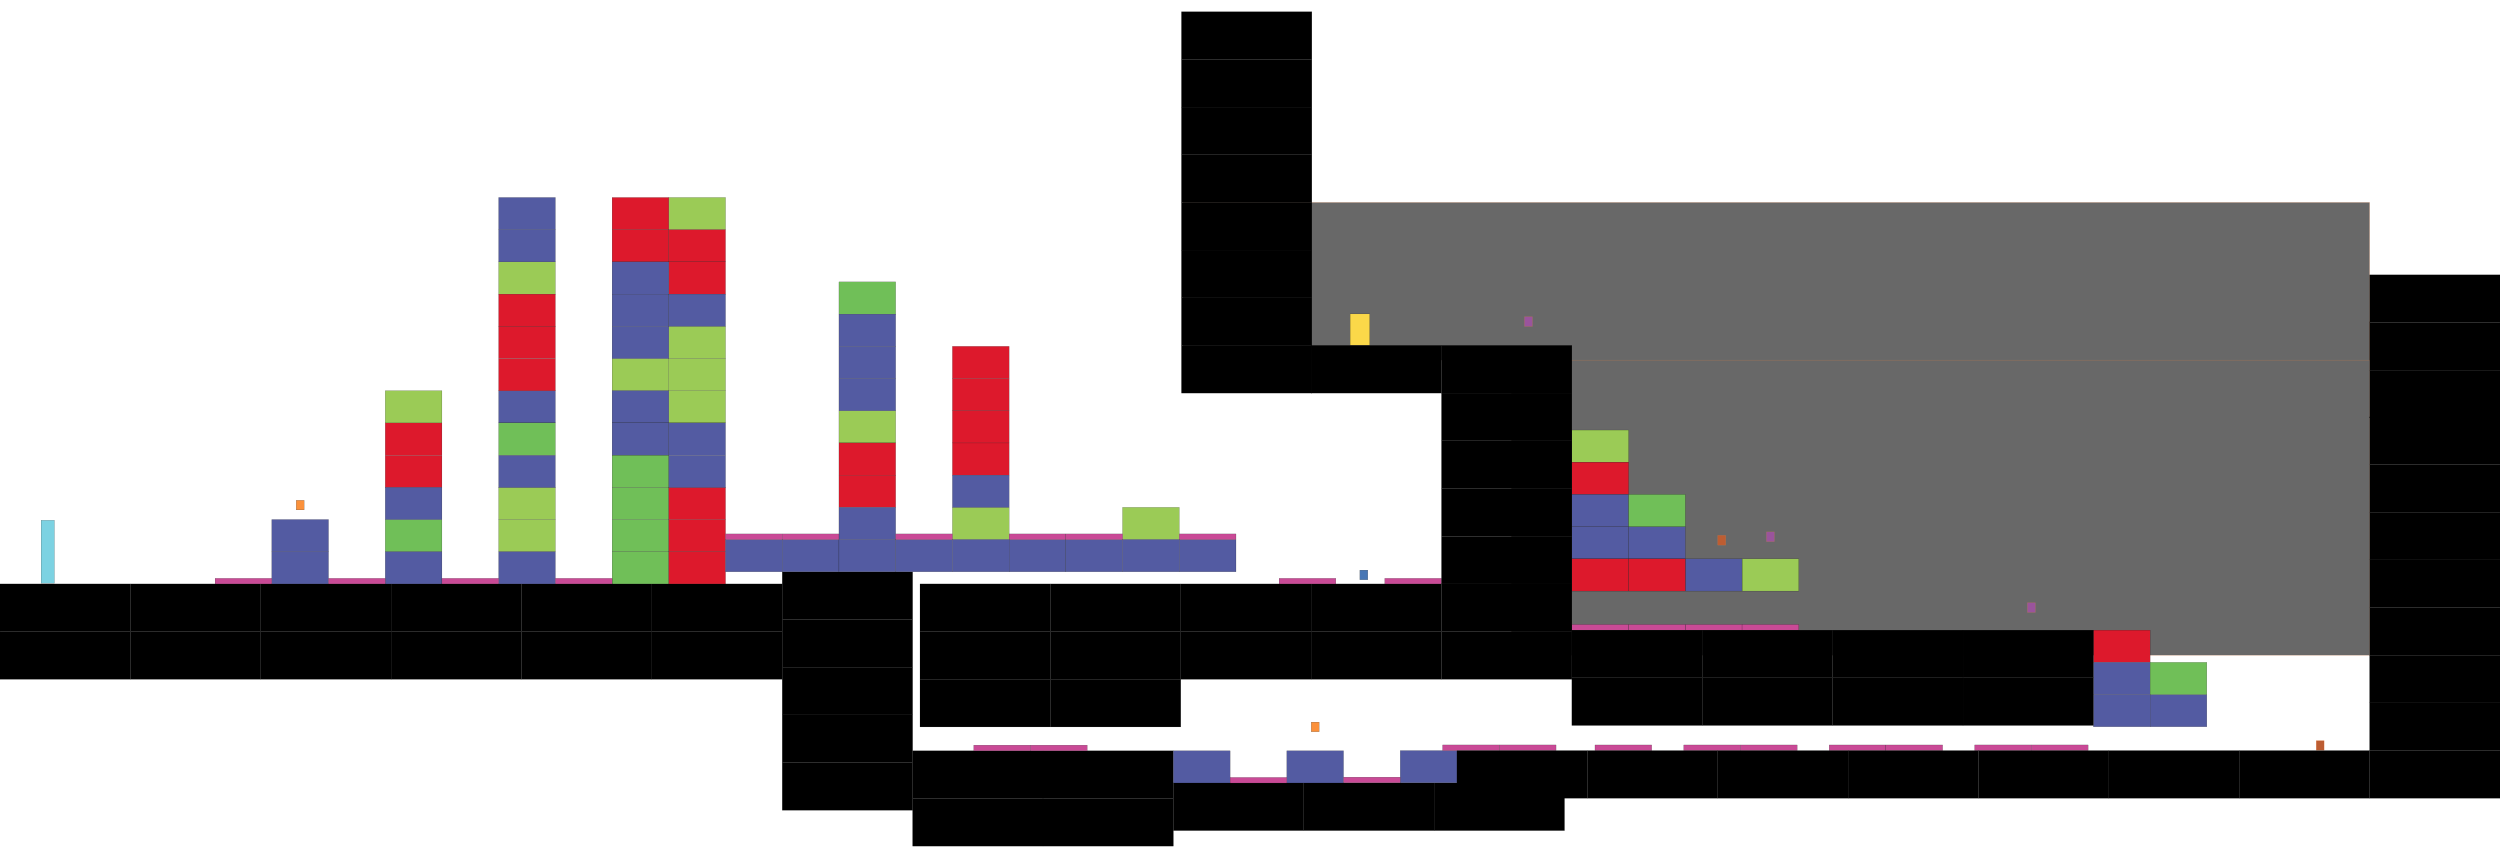
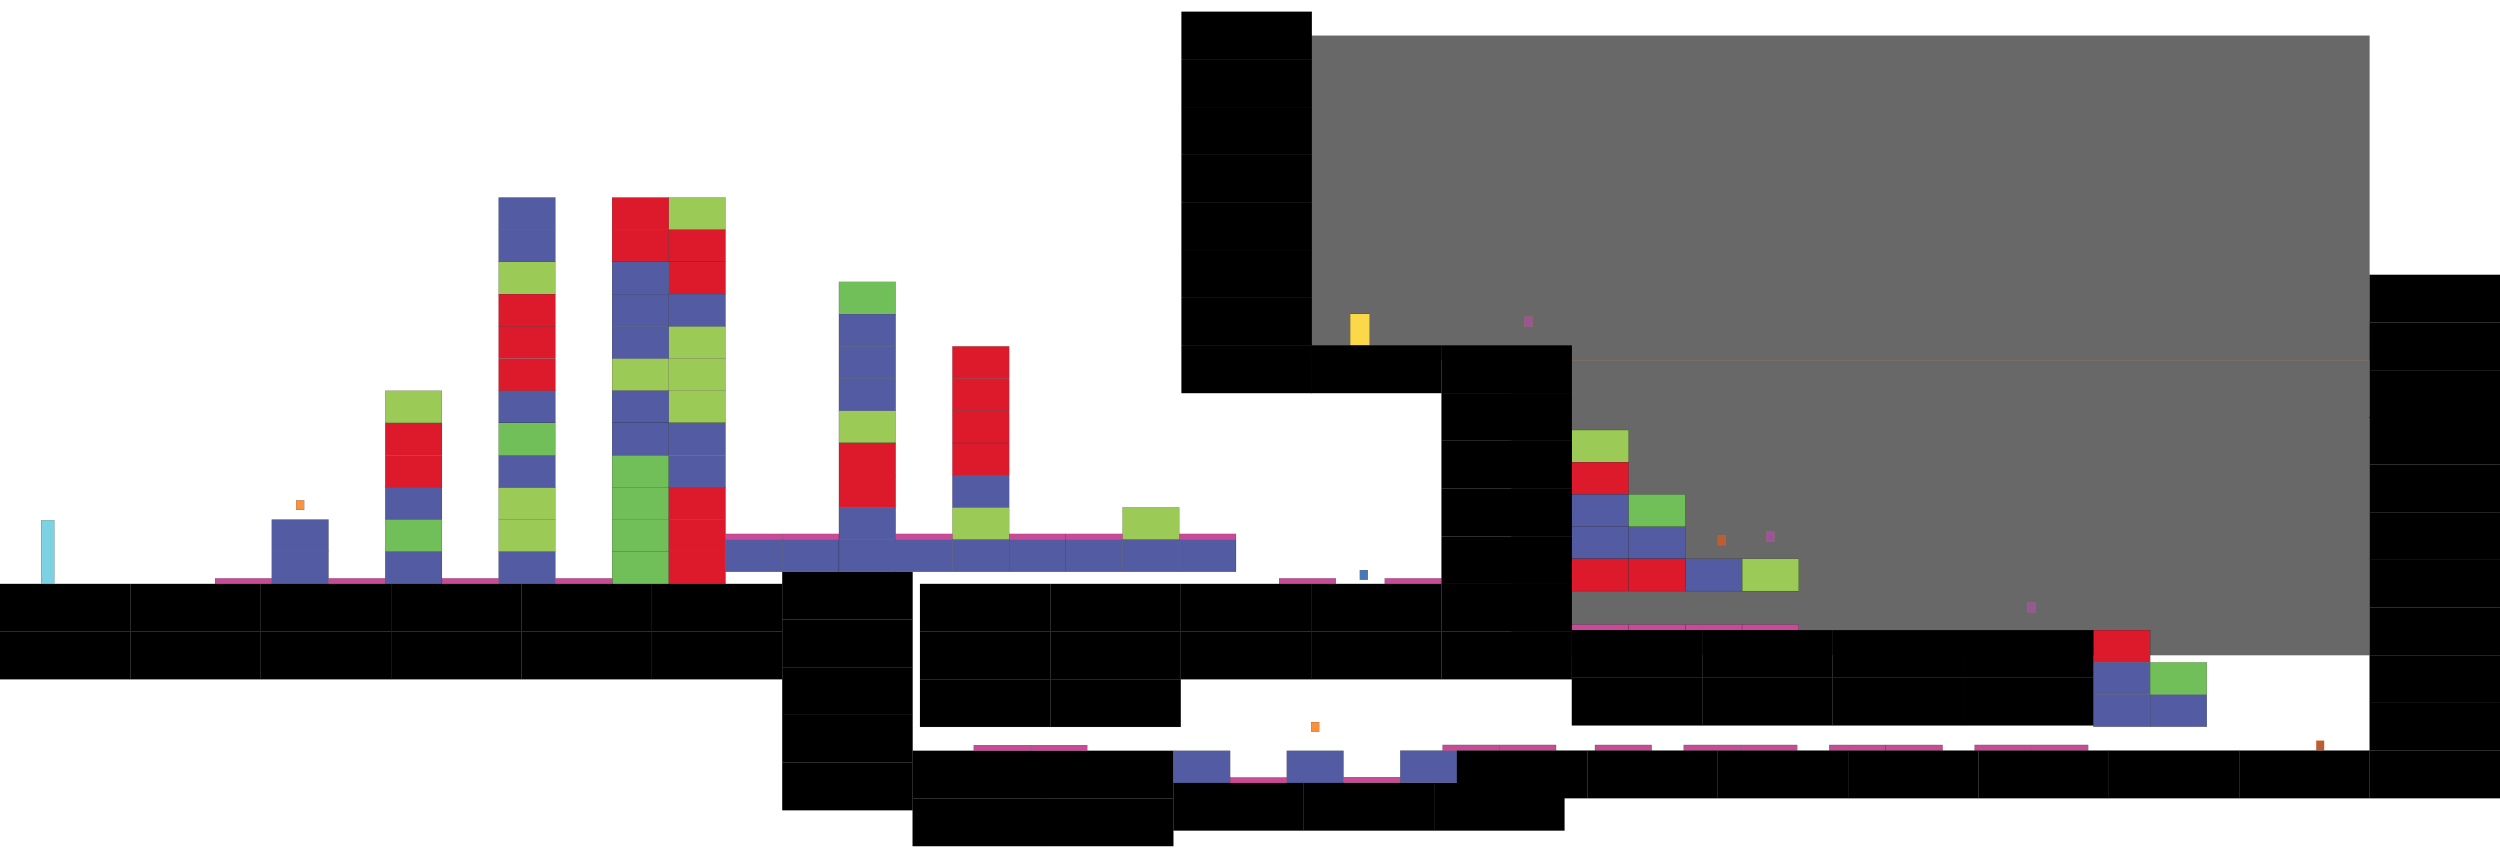
<svg xmlns="http://www.w3.org/2000/svg" version="1.1" id="Calque_1" x="0px" y="0px" width="16018.5px" height="5435.21px" viewBox="0 0 16018.5 5435.21" enable-background="new 0 0 16018.5 5435.21" xml:space="preserve">
  <rect id="pillevolutionb_1_" x="1897.847" y="3205.373" fill="#FB913B" stroke="#000000" stroke-miterlimit="10" width="50.685" height="61.859" />
  <rect id="characterstart_4_" x="263.231" y="3333.532" fill="#7CD2E2" stroke="#000000" stroke-miterlimit="10" width="85.193" height="403.363" />
  <rect id="groundcage1_27_" x="0" y="3741.571" stroke="#000000" stroke-miterlimit="10" width="835.366" height="305.416" />
  <rect id="groundcage1_11_" x="835.368" y="3741.571" stroke="#000000" stroke-miterlimit="10" width="835.366" height="305.416" />
  <rect id="groundcage1_29_" x="1670.734" y="3741.571" stroke="#000000" stroke-miterlimit="10" width="835.367" height="305.416" />
  <rect id="groundcage1_28_" x="2506.101" y="3741.571" stroke="#000000" stroke-miterlimit="10" width="835.366" height="305.416" />
  <rect id="groundcage1_31_" x="3341.467" y="3741.571" stroke="#000000" stroke-miterlimit="10" width="835.366" height="305.416" />
  <rect id="groundcage1_30_" x="4176.833" y="3741.571" stroke="#000000" stroke-miterlimit="10" width="835.367" height="305.416" />
  <rect id="platformcage1_12_" x="2468.308" y="3328.852" fill="#70BF58" stroke="#000000" stroke-miterlimit="10" width="363.414" height="206.352" />
  <rect id="platformcage2_26_" x="3195.134" y="3328.854" fill="#9BCB56" stroke="#000000" stroke-miterlimit="10" width="363.414" height="206.349" />
  <rect id="platformcage2_76_" x="3195.136" y="3122.502" fill="#9BCB56" stroke="#000000" stroke-miterlimit="10" width="363.413" height="206.352" />
  <rect id="platformcage2_10_" x="3195.134" y="1678.04" fill="#9BCB56" stroke="#000000" stroke-miterlimit="10" width="363.411" height="206.353" />
  <rect id="platformcage2_33_" x="4285.374" y="2503.445" fill="#9BCB56" stroke="#000000" stroke-miterlimit="10" width="363.411" height="206.355" />
  <rect id="platformcage2_32_" x="4285.373" y="2297.094" fill="#9BCB56" stroke="#000000" stroke-miterlimit="10" width="363.412" height="206.351" />
  <rect id="platformcage2_31_" x="4285.374" y="2090.744" fill="#9BCB56" stroke="#000000" stroke-miterlimit="10" width="363.414" height="206.351" />
  <rect id="platformcage2_6_" x="4285.374" y="1265.337" fill="#9BCB56" stroke="#000000" stroke-miterlimit="10" width="363.414" height="206.351" />
  <rect id="platformcage1_90_" x="3921.962" y="3328.854" fill="#70BF58" stroke="#000000" stroke-miterlimit="10" width="363.413" height="206.353" />
  <rect id="platformcage1_4_" x="3921.961" y="3535.214" fill="#70BF58" stroke="#000000" stroke-miterlimit="10" width="363.413" height="206.354" />
  <rect id="platformcage1_89_" x="3921.962" y="3122.502" fill="#70BF58" stroke="#000000" stroke-miterlimit="10" width="363.413" height="206.352" />
  <rect id="platformcage1_28_" x="3921.962" y="2916.151" fill="#70BF58" stroke="#000000" stroke-miterlimit="10" width="363.413" height="206.351" />
  <rect id="platformcage2_38_" x="3921.961" y="2297.094" fill="#9BCB56" stroke="#000000" stroke-miterlimit="10" width="363.412" height="206.351" />
  <rect id="groundcage1_32_" x="5012.199" y="3664.376" stroke="#000000" stroke-miterlimit="10" width="835.367" height="305.418" />
  <rect id="groundcage1_33_" x="5012.199" y="3969.794" stroke="#000000" stroke-miterlimit="10" width="835.367" height="305.424" />
  <rect id="groundcage1_37_" x="5012.199" y="4275.218" stroke="#000000" stroke-miterlimit="10" width="835.367" height="305.416" />
  <rect id="groundcage1_35_" x="5012.199" y="4580.634" stroke="#000000" stroke-miterlimit="10" width="835.367" height="305.42" />
  <rect id="groundcage1_40_" x="5847.566" y="4810.536" stroke="#000000" stroke-miterlimit="10" width="835.367" height="305.416" />
  <rect id="groundcage1_39_" x="6682.934" y="4810.536" stroke="#000000" stroke-miterlimit="10" width="835.367" height="305.416" />
  <rect id="groundcage1_41_" x="5894.863" y="3741.571" stroke="#000000" stroke-miterlimit="10" width="835.367" height="305.416" />
  <rect id="groundcage1_7_" x="6730.23" y="3741.571" stroke="#000000" stroke-miterlimit="10" width="835.366" height="305.416" />
  <rect id="groundcage1_45_" x="7565.597" y="3741.571" stroke="#000000" stroke-miterlimit="10" width="835.366" height="305.416" />
  <rect id="groundcage1_44_" x="8400.963" y="3741.571" stroke="#000000" stroke-miterlimit="10" width="835.369" height="305.416" />
  <rect id="groundcage1_42_" x="5894.863" y="4046.987" stroke="#000000" stroke-miterlimit="10" width="835.367" height="305.42" />
  <rect id="groundcage1_4_" x="6730.23" y="4046.987" stroke="#000000" stroke-miterlimit="10" width="835.366" height="305.42" />
  <rect id="groundcage1_46_" x="5894.863" y="4352.407" stroke="#000000" stroke-miterlimit="10" width="835.367" height="305.42" />
  <rect id="groundcage1_43_" x="6730.23" y="4352.407" stroke="#000000" stroke-miterlimit="10" width="835.366" height="305.42" />
  <rect id="shadows_3_" x="9683.889" y="2060.457" fill="#686868" stroke="#F98238" stroke-miterlimit="10" width="5499.246" height="2137.929" />
-   <rect id="shadows_2_" x="7580.059" y="1296.912" fill="#686868" stroke="#F98238" stroke-miterlimit="10" width="7603.074" height="1010.174" />
+   <rect id="shadows_2_" x="7580.059" y="227.954" fill="#686868" stroke="#F98238" stroke-miterlimit="10" width="7603.074" height="2079.132" />
  <rect id="end_4_" x="8650.57" y="2011.481" fill="#FBD849" stroke="#000000" stroke-miterlimit="10" width="125.633" height="201.682" />
  <rect id="pillevolutiond_4_" x="12990.486" y="3862.036" fill="#9A549C" stroke="#F98238" stroke-miterlimit="10" width="50.684" height="61.855" />
  <rect id="pillevolutiond_3_" x="11318.305" y="3408.366" fill="#9A549C" stroke="#F98238" stroke-miterlimit="10" width="50.684" height="61.855" />
  <rect id="pillevolutionb_3_" x="14840.852" y="4745.441" fill="#BD5D32" stroke="#F98238" stroke-miterlimit="10" width="50.688" height="61.856" />
  <rect id="platformcage2_9_" x="6102.434" y="3250.84" fill="#9BCB56" stroke="#000000" stroke-miterlimit="10" width="363.413" height="206.351" />
  <rect id="platformcage2_21_" x="5375.608" y="2631.781" fill="#9BCB56" stroke="#000000" stroke-miterlimit="10" width="363.412" height="206.354" />
  <rect id="platformcage1_59_" x="5375.609" y="1806.374" fill="#70BF58" stroke="#000000" stroke-miterlimit="10" width="363.413" height="206.351" />
  <rect id="platformcage2_16_" x="7192.675" y="3250.837" fill="#9BCB56" stroke="#000000" stroke-miterlimit="10" width="363.415" height="206.355" />
  <rect id="pillevolutiona_4_" x="8713.385" y="3653.015" fill="#4877B5" stroke="#000000" stroke-miterlimit="10" width="50.686" height="61.854" />
  <rect id="groundcage1_13_" x="5012.199" y="4886.054" stroke="#000000" stroke-miterlimit="10" width="835.367" height="305.418" />
  <rect id="groundcage1_10_" x="7565.597" y="4046.987" stroke="#000000" stroke-miterlimit="10" width="835.366" height="305.42" />
  <rect id="groundcage1_14_" x="8400.963" y="4046.987" stroke="#000000" stroke-miterlimit="10" width="835.369" height="305.42" />
  <rect id="groundcage1_47_" x="0.001" y="4046.987" stroke="#000000" stroke-miterlimit="10" width="835.367" height="305.42" />
  <rect id="groundcage1_38_" x="835.368" y="4046.987" stroke="#000000" stroke-miterlimit="10" width="835.366" height="305.42" />
  <rect id="groundcage1_36_" x="1670.735" y="4046.987" stroke="#000000" stroke-miterlimit="10" width="835.366" height="305.42" />
  <rect id="groundcage1_34_" x="2506.101" y="4046.987" stroke="#000000" stroke-miterlimit="10" width="835.366" height="305.42" />
  <rect id="groundcage1_26_" x="3341.467" y="4046.987" stroke="#000000" stroke-miterlimit="10" width="835.367" height="305.42" />
  <rect id="groundcage1_22_" x="4176.834" y="4046.987" stroke="#000000" stroke-miterlimit="10" width="835.365" height="305.42" />
  <rect id="groundcage1_49_" x="5847.566" y="5115.952" stroke="#000000" stroke-miterlimit="10" width="835.367" height="305.422" />
  <rect id="groundcage1_48_" x="6682.934" y="5115.954" stroke="#000000" stroke-miterlimit="10" width="835.367" height="305.42" />
  <rect id="platformcage2_11_" x="11161.941" y="3580.767" fill="#9BCB56" stroke="#000000" stroke-miterlimit="10" width="363.412" height="206.352" />
  <rect id="platformcage2_49_" x="10071.699" y="2755.355" fill="#9BCB56" stroke="#000000" stroke-miterlimit="10" width="363.416" height="206.354" />
  <rect id="groundcage1_9_" x="8353.668" y="5016.429" stroke="#000000" stroke-miterlimit="10" width="835.368" height="305.414" />
  <rect id="groundcage1_1_" x="7518.301" y="5016.429" stroke="#000000" stroke-miterlimit="10" width="835.367" height="305.414" />
  <rect id="groundcage1_8_" x="9189.037" y="5016.429" stroke="#000000" stroke-miterlimit="10" width="835.368" height="305.414" />
  <rect id="pillevolutiond_1_" x="9767.975" y="2029.53" fill="#9A549C" stroke="#F98238" stroke-miterlimit="10" width="50.688" height="61.854" />
  <rect id="pillevolutionb_2_" x="11006.301" y="3430.581" fill="#BD5D32" stroke="#F98238" stroke-miterlimit="10" width="50.686" height="61.857" />
  <rect id="platformcage4_7_" x="1741.483" y="3535.214" fill="#535BA2" stroke="#000000" stroke-miterlimit="10" width="363.413" height="206.354" />
  <rect id="platformcage4_13_" x="1741.483" y="3328.861" fill="#535BA2" stroke="#000000" stroke-miterlimit="10" width="363.413" height="206.353" />
  <rect id="pillevolutionb_4_" x="8401.496" y="4626.897" fill="#FB913B" stroke="#000000" stroke-miterlimit="10" width="50.682" height="61.859" />
  <rect id="platformcage4_14_" x="7518.301" y="4810.536" fill="#535BA2" stroke="#000000" stroke-miterlimit="10" width="363.413" height="206.352" />
  <rect id="platformcage4_15_" x="8245.131" y="4810.536" fill="#535BA2" stroke="#000000" stroke-miterlimit="10" width="363.412" height="206.352" />
  <rect id="platformcage4_16_" x="8971.955" y="4809.22" fill="#535BA2" stroke="#000000" stroke-miterlimit="10" width="363.413" height="206.352" />
  <rect id="platformcage4_17_" x="13413.164" y="4450.163" fill="#535BA2" stroke="#000000" stroke-miterlimit="10" width="363.414" height="206.352" />
  <rect id="platformcage4_18_" x="13776.578" y="4450.163" fill="#535BA2" stroke="#000000" stroke-miterlimit="10" width="363.414" height="206.352" />
  <rect id="platformcage3_8_" x="13413.168" y="4037.458" fill="#DD192C" stroke="#000000" stroke-miterlimit="10" width="363.411" height="206.354" />
  <rect id="platformcage4_19_" x="13413.164" y="4243.81" fill="#535BA2" stroke="#000000" stroke-miterlimit="10" width="363.414" height="206.352" />
  <rect id="platformcage4_50_" x="10798.525" y="3580.763" fill="#535BA2" stroke="#000000" stroke-miterlimit="10" width="363.414" height="206.354" />
  <rect id="platformcage4_27_" x="10435.111" y="3374.411" fill="#535BA2" stroke="#000000" stroke-miterlimit="10" width="363.414" height="206.352" />
  <rect id="platformcage4_53_" x="10071.697" y="3374.411" fill="#535BA2" stroke="#000000" stroke-miterlimit="10" width="363.414" height="206.352" />
  <rect id="platformcage1_1_" x="13776.576" y="4243.808" fill="#70BF58" stroke="#000000" stroke-miterlimit="10" width="363.418" height="206.355" />
  <rect id="platformcage3_31_" x="10071.701" y="2961.71" fill="#DD192C" stroke="#000000" stroke-miterlimit="10" width="363.412" height="206.353" />
  <rect id="platformcage3_32_" x="10071.701" y="3580.767" fill="#DD192C" stroke="#000000" stroke-miterlimit="10" width="363.412" height="206.354" />
  <rect id="platformcage3_33_" x="10435.109" y="3580.767" fill="#DD192C" stroke="#000000" stroke-miterlimit="10" width="363.412" height="206.354" />
  <rect id="platformcage4_51_" x="10071.699" y="3168.061" fill="#535BA2" stroke="#000000" stroke-miterlimit="10" width="363.414" height="206.351" />
  <rect id="platformcage1_5_" x="10435.111" y="3168.059" fill="#70BF58" stroke="#000000" stroke-miterlimit="10" width="363.418" height="206.354" />
  <rect id="platformcage3_9_" x="2468.308" y="2709.799" fill="#DD192C" stroke="#000000" stroke-miterlimit="10" width="363.413" height="206.353" />
  <rect id="platformcage3_12_" x="2468.308" y="2917.652" fill="#DD192C" stroke="#000000" stroke-miterlimit="10" width="363.413" height="206.353" />
  <rect id="platformcage2_5_" x="2468.308" y="2503.446" fill="#9BCB56" stroke="#000000" stroke-miterlimit="10" width="363.413" height="206.355" />
  <rect id="platformcage4_20_" x="2468.308" y="3122.502" fill="#535BA2" stroke="#000000" stroke-miterlimit="10" width="363.413" height="206.352" />
  <rect id="platformcage4_21_" x="2468.308" y="3535.214" fill="#535BA2" stroke="#000000" stroke-miterlimit="10" width="363.414" height="206.354" />
  <rect id="platformcage4_22_" x="3195.133" y="2917.652" fill="#535BA2" stroke="#000000" stroke-miterlimit="10" width="363.413" height="206.353" />
  <rect id="platformcage4_23_" x="3195.135" y="3535.214" fill="#535BA2" stroke="#000000" stroke-miterlimit="10" width="363.414" height="206.354" />
  <rect id="platformcage4_24_" x="3195.136" y="2503.447" fill="#535BA2" stroke="#000000" stroke-miterlimit="10" width="363.413" height="206.352" />
  <rect id="platformcage1_3_" x="3195.135" y="2709.8" fill="#70BF58" stroke="#000000" stroke-miterlimit="10" width="363.414" height="206.351" />
  <rect id="platformcage3_14_" x="3195.136" y="2089.991" fill="#DD192C" stroke="#000000" stroke-miterlimit="10" width="363.413" height="206.353" />
  <rect id="platformcage3_13_" x="3195.136" y="2297.844" fill="#DD192C" stroke="#000000" stroke-miterlimit="10" width="363.413" height="206.353" />
  <rect id="platformcage3_15_" x="3195.136" y="1884.393" fill="#DD192C" stroke="#000000" stroke-miterlimit="10" width="363.413" height="206.353" />
  <rect id="platformcage3_16_" x="3921.96" y="1265.336" fill="#DD192C" stroke="#000000" stroke-miterlimit="10" width="363.413" height="206.353" />
  <rect id="platformcage3_17_" x="3921.96" y="1471.688" fill="#DD192C" stroke="#000000" stroke-miterlimit="10" width="363.413" height="206.353" />
  <rect id="platformcage3_18_" x="4285.375" y="1471.688" fill="#DD192C" stroke="#000000" stroke-miterlimit="10" width="363.413" height="206.353" />
  <rect id="platformcage3_20_" x="4285.375" y="1678.04" fill="#DD192C" stroke="#000000" stroke-miterlimit="10" width="363.413" height="206.353" />
  <rect id="platformcage3_26_" x="6102.434" y="2219.077" fill="#DD192C" stroke="#000000" stroke-miterlimit="10" width="363.414" height="206.353" />
  <rect id="platformcage3_25_" x="6102.434" y="2425.429" fill="#DD192C" stroke="#000000" stroke-miterlimit="10" width="363.414" height="206.353" />
  <rect id="platformcage3_28_" x="5375.609" y="2838.136" fill="#DD192C" stroke="#000000" stroke-miterlimit="10" width="363.414" height="206.353" />
  <rect id="platformcage3_29_" x="6102.434" y="2838.136" fill="#DD192C" stroke="#000000" stroke-miterlimit="10" width="363.414" height="206.353" />
  <rect id="platformcage3_30_" x="6102.434" y="2631.782" fill="#DD192C" stroke="#000000" stroke-miterlimit="10" width="363.413" height="206.353" />
  <rect id="platformcage3_27_" x="5375.609" y="3044.487" fill="#DD192C" stroke="#000000" stroke-miterlimit="10" width="363.414" height="206.353" />
  <rect id="platformcage3_22_" x="4285.374" y="3122.502" fill="#DD192C" stroke="#000000" stroke-miterlimit="10" width="363.413" height="206.352" />
  <rect id="platformcage3_23_" x="4285.371" y="3328.852" fill="#DD192C" stroke="#000000" stroke-miterlimit="10" width="363.414" height="206.353" />
  <rect id="platformcage3_24_" x="4285.374" y="3535.214" fill="#DD192C" stroke="#000000" stroke-miterlimit="10" width="363.413" height="206.354" />
  <rect id="platformcage4_25_" x="3195.133" y="1471.688" fill="#535BA2" stroke="#000000" stroke-miterlimit="10" width="363.413" height="206.352" />
  <rect id="platformcage4_28_" x="3921.961" y="1678.041" fill="#535BA2" stroke="#000000" stroke-miterlimit="10" width="363.414" height="206.352" />
  <rect id="platformcage4_29_" x="3921.959" y="1884.393" fill="#535BA2" stroke="#000000" stroke-miterlimit="10" width="363.413" height="206.352" />
  <rect id="platformcage4_46_" x="5375.609" y="2012.725" fill="#535BA2" stroke="#000000" stroke-miterlimit="10" width="363.414" height="206.352" />
  <rect id="platformcage4_45_" x="5375.607" y="2219.078" fill="#535BA2" stroke="#000000" stroke-miterlimit="10" width="363.415" height="206.352" />
  <rect id="platformcage4_47_" x="5375.609" y="2425.429" fill="#535BA2" stroke="#000000" stroke-miterlimit="10" width="363.414" height="206.352" />
  <rect id="platformcage4_32_" x="3921.958" y="2503.447" fill="#535BA2" stroke="#000000" stroke-miterlimit="10" width="363.414" height="206.352" />
  <rect id="platformcage4_31_" x="3921.961" y="2090.743" fill="#535BA2" stroke="#000000" stroke-miterlimit="10" width="363.414" height="206.352" />
  <rect id="platformcage4_33_" x="3921.961" y="2709.8" fill="#535BA2" stroke="#000000" stroke-miterlimit="10" width="363.414" height="206.353" />
  <rect id="platformcage4_34_" x="4285.374" y="2709.8" fill="#535BA2" stroke="#000000" stroke-miterlimit="10" width="363.413" height="206.353" />
  <rect id="platformcage4_35_" x="4285.371" y="2917.653" fill="#535BA2" stroke="#000000" stroke-miterlimit="10" width="363.414" height="206.353" />
  <rect id="platformcage4_30_" x="4285.372" y="1884.393" fill="#535BA2" stroke="#000000" stroke-miterlimit="10" width="363.414" height="206.352" />
  <rect id="platformcage4_37_" x="4648.786" y="3457.192" fill="#535BA2" stroke="#000000" stroke-miterlimit="10" width="363.414" height="206.354" />
  <rect id="platformcage4_36_" x="5012.199" y="3457.192" fill="#535BA2" stroke="#000000" stroke-miterlimit="10" width="363.414" height="206.354" />
  <rect id="platformcage4_39_" x="5375.607" y="3457.192" fill="#535BA2" stroke="#000000" stroke-miterlimit="10" width="363.415" height="206.354" />
  <rect id="platformcage4_48_" x="5375.607" y="3250.839" fill="#535BA2" stroke="#000000" stroke-miterlimit="10" width="363.415" height="206.352" />
  <rect id="platformcage4_49_" x="6102.434" y="3044.488" fill="#535BA2" stroke="#000000" stroke-miterlimit="10" width="363.414" height="206.352" />
  <rect id="platformcage4_38_" x="5739.02" y="3457.192" fill="#535BA2" stroke="#000000" stroke-miterlimit="10" width="363.414" height="206.354" />
  <rect id="platformcage4_41_" x="6102.434" y="3457.192" fill="#535BA2" stroke="#000000" stroke-miterlimit="10" width="363.414" height="206.354" />
  <rect id="platformcage4_40_" x="6465.848" y="3457.192" fill="#535BA2" stroke="#000000" stroke-miterlimit="10" width="363.413" height="206.354" />
  <rect id="platformcage4_43_" x="6829.261" y="3457.192" fill="#535BA2" stroke="#000000" stroke-miterlimit="10" width="363.414" height="206.354" />
  <rect id="platformcage4_42_" x="7192.674" y="3457.192" fill="#535BA2" stroke="#000000" stroke-miterlimit="10" width="363.414" height="206.354" />
  <rect id="platformcage4_44_" x="7556.089" y="3457.192" fill="#535BA2" stroke="#000000" stroke-miterlimit="10" width="363.414" height="206.352" />
  <rect id="platformcage4_26_" x="3195.133" y="1265.337" fill="#535BA2" stroke="#000000" stroke-miterlimit="10" width="363.413" height="206.352" />
  <rect id="spadesdown" x="1378.072" y="3705.584" fill="#C94A96" stroke="#000000" stroke-miterlimit="10" width="363.411" height="35.983" />
  <rect id="spadesdown_1_" x="2104.896" y="3705.588" fill="#C94A96" stroke="#000000" stroke-miterlimit="10" width="363.411" height="35.983" />
  <rect id="spadesdown_2_" x="2831.721" y="3705.584" fill="#C94A96" stroke="#000000" stroke-miterlimit="10" width="363.411" height="35.983" />
  <rect id="spadesdown_3_" x="3558.549" y="3705.584" fill="#C94A96" stroke="#000000" stroke-miterlimit="10" width="363.411" height="35.983" />
  <rect id="spadesdown_4_" x="4648.788" y="3421.208" fill="#C94A96" stroke="#000000" stroke-miterlimit="10" width="363.411" height="35.982" />
  <rect id="spadesdown_5_" x="5012.201" y="3421.208" fill="#C94A96" stroke="#000000" stroke-miterlimit="10" width="363.411" height="35.982" />
  <rect id="spadesdown_6_" x="5739.021" y="3421.208" fill="#C94A96" stroke="#000000" stroke-miterlimit="10" width="363.411" height="35.982" />
  <rect id="spadesdown_7_" x="6465.849" y="3421.208" fill="#C94A96" stroke="#000000" stroke-miterlimit="10" width="363.411" height="35.982" />
  <rect id="spadesdown_8_" x="6829.262" y="3421.208" fill="#C94A96" stroke="#000000" stroke-miterlimit="10" width="363.411" height="35.982" />
  <rect id="spadesdown_9_" x="7556.091" y="3421.208" fill="#C94A96" stroke="#000000" stroke-miterlimit="10" width="363.412" height="35.982" />
  <rect id="spadesdown_10_" x="8195.805" y="3705.587" fill="#C94A96" stroke="#000000" stroke-miterlimit="10" width="363.412" height="35.983" />
  <rect id="spadesdown_11_" x="8872.92" y="3705.588" fill="#C94A96" stroke="#000000" stroke-miterlimit="10" width="363.41" height="35.983" />
  <rect id="spadesdown_12_" x="7881.713" y="4981.236" fill="#C94A96" stroke="#000000" stroke-miterlimit="10" width="363.412" height="35.983" />
  <rect id="spadesdown_13_" x="8608.543" y="4979.588" fill="#C94A96" stroke="#000000" stroke-miterlimit="10" width="363.412" height="35.983" />
  <rect id="spadesdown_14_" x="6239.382" y="4774.553" fill="#C94A96" stroke="#000000" stroke-miterlimit="10" width="363.411" height="35.983" />
  <rect id="spadesdown_15_" x="6602.793" y="4774.552" fill="#C94A96" stroke="#000000" stroke-miterlimit="10" width="363.411" height="35.983" />
  <rect id="spadesdown_16_" x="9606.721" y="4773.236" fill="#C94A96" stroke="#000000" stroke-miterlimit="10" width="363.41" height="35.983" />
  <rect id="spadesdown_17_" x="9243.309" y="4773.235" fill="#C94A96" stroke="#000000" stroke-miterlimit="10" width="363.412" height="35.983" />
  <rect id="spadesdown_18_" x="10219.729" y="4773.333" fill="#C94A96" stroke="#000000" stroke-miterlimit="10" width="363.41" height="35.983" />
  <rect id="spadesdown_19_" x="11151.764" y="4773.332" fill="#C94A96" stroke="#000000" stroke-miterlimit="10" width="363.412" height="35.983" />
  <rect id="spadesdown_20_" x="10788.35" y="4773.333" fill="#C94A96" stroke="#000000" stroke-miterlimit="10" width="363.412" height="35.983" />
  <rect id="spadesdown_21_" x="11720.383" y="4773.332" fill="#C94A96" stroke="#000000" stroke-miterlimit="10" width="363.411" height="35.983" />
  <rect id="spadesdown_22_" x="12083.797" y="4773.331" fill="#C94A96" stroke="#000000" stroke-miterlimit="10" width="363.411" height="35.983" />
  <rect id="spadesdown_26_" x="12652.414" y="4773.236" fill="#C94A96" stroke="#000000" stroke-miterlimit="10" width="363.412" height="35.983" />
  <rect id="spadesdown_25_" x="13015.828" y="4773.235" fill="#C94A96" stroke="#000000" stroke-miterlimit="10" width="363.412" height="35.983" />
  <rect id="spadesdown_24_" x="10798.523" y="4001.475" fill="#C94A96" stroke="#000000" stroke-miterlimit="10" width="363.412" height="35.983" />
  <rect id="spadesdown_23_" x="11161.938" y="4001.474" fill="#C94A96" stroke="#000000" stroke-miterlimit="10" width="363.412" height="35.983" />
  <rect id="spadesdown_28_" x="10071.699" y="4001.475" fill="#C94A96" stroke="#000000" stroke-miterlimit="10" width="363.41" height="35.983" />
  <rect id="spadesdown_27_" x="10435.113" y="4001.474" fill="#C94A96" stroke="#000000" stroke-miterlimit="10" width="363.41" height="35.983" />
  <g id="Calque_2">
    <rect id="groundcage1_67_" x="9335.566" y="4809.22" stroke="#000000" stroke-miterlimit="10" width="835.367" height="305.418" />
    <rect id="groundcage1_66_" x="10170.932" y="4809.22" stroke="#000000" stroke-miterlimit="10" width="835.369" height="305.418" />
    <rect id="groundcage1_65_" x="11006.301" y="4809.22" stroke="#000000" stroke-miterlimit="10" width="835.369" height="305.418" />
    <rect id="groundcage1_64_" x="11841.67" y="4809.22" stroke="#000000" stroke-miterlimit="10" width="835.363" height="305.418" />
    <rect id="groundcage1_63_" x="12677.033" y="4809.22" stroke="#000000" stroke-miterlimit="10" width="835.367" height="305.418" />
    <rect id="groundcage1_62_" x="13512.4" y="4809.22" stroke="#000000" stroke-miterlimit="10" width="835.365" height="305.418" />
    <rect id="groundcage1_61_" x="14347.766" y="4809.22" stroke="#000000" stroke-miterlimit="10" width="835.367" height="305.418" />
    <rect id="groundcage1_60_" x="15183.133" y="4809.22" stroke="#000000" stroke-miterlimit="10" width="835.367" height="305.418" />
    <rect id="groundcage1_59_" x="15183.133" y="4198.386" stroke="#000000" stroke-miterlimit="10" width="835.367" height="305.418" />
    <rect id="groundcage1_58_" x="10071.697" y="4342.876" stroke="#000000" stroke-miterlimit="10" width="835.369" height="305.42" />
    <rect id="groundcage1_57_" x="10907.066" y="4342.876" stroke="#000000" stroke-miterlimit="10" width="835.365" height="305.42" />
    <rect id="groundcage1_56_" x="11742.432" y="4342.876" stroke="#000000" stroke-miterlimit="10" width="835.365" height="305.42" />
    <rect id="groundcage1_55_" x="12577.797" y="4342.876" stroke="#000000" stroke-miterlimit="10" width="835.367" height="305.42" />
    <rect id="groundcage1_54_" x="15183.133" y="4503.804" stroke="#000000" stroke-miterlimit="10" width="835.367" height="305.416" />
    <rect id="groundcage1_53_" x="10071.697" y="4037.458" stroke="#000000" stroke-miterlimit="10" width="835.365" height="305.418" />
    <rect id="groundcage1_52_" x="10907.062" y="4037.458" stroke="#000000" stroke-miterlimit="10" width="835.367" height="305.418" />
    <rect id="groundcage1_51_" x="11742.43" y="4037.458" stroke="#000000" stroke-miterlimit="10" width="835.365" height="305.418" />
    <rect id="groundcage1_50_" x="12577.795" y="4037.458" stroke="#000000" stroke-miterlimit="10" width="835.369" height="305.418" />
    <rect id="groundcage1_25_" x="9236.332" y="2213.163" stroke="#000000" stroke-miterlimit="10" width="835.367" height="305.419" />
    <rect id="groundcage1_24_" x="8400.963" y="2213.163" stroke="#000000" stroke-miterlimit="10" width="835.369" height="305.419" />
    <rect id="groundcage1_23_" x="7570.127" y="2213.163" stroke="#000000" stroke-miterlimit="10" width="835.367" height="305.419" />
    <rect id="groundcage1_21_" x="9236.332" y="4046.987" stroke="#000000" stroke-miterlimit="10" width="835.367" height="305.42" />
    <rect id="groundcage1_20_" x="9236.332" y="3741.571" stroke="#000000" stroke-miterlimit="10" width="835.363" height="305.416" />
    <rect id="groundcage1_19_" x="9236.332" y="3436.147" stroke="#000000" stroke-miterlimit="10" width="835.367" height="305.424" />
    <rect id="groundcage1_18_" x="9236.332" y="3129.42" stroke="#000000" stroke-miterlimit="10" width="835.367" height="305.415" />
    <rect id="groundcage1_17_" x="9236.332" y="2824" stroke="#000000" stroke-miterlimit="10" width="835.367" height="305.42" />
    <rect id="groundcage1_16_" x="9236.332" y="2518.582" stroke="#000000" stroke-miterlimit="10" width="835.363" height="305.418" />
    <rect id="groundcage1_15_" x="15183.133" y="2976.71" stroke="#000000" stroke-miterlimit="10" width="835.367" height="305.415" />
    <rect id="groundcage1_72_" x="15183.133" y="2671.292" stroke="#000000" stroke-miterlimit="10" width="835.367" height="305.415" />
    <rect id="groundcage1_12_" x="7570.127" y="1907.747" stroke="#000000" stroke-miterlimit="10" width="835.367" height="305.416" />
    <rect id="groundcage1_6_" x="7570.127" y="1602.328" stroke="#000000" stroke-miterlimit="10" width="835.367" height="305.419" />
    <rect id="groundcage1_5_" x="7570.127" y="1296.912" stroke="#000000" stroke-miterlimit="10" width="835.367" height="305.416" />
    <rect id="groundcage1_70_" x="7570.127" y="991.497" stroke="#000000" stroke-miterlimit="10" width="835.367" height="305.416" />
    <rect id="groundcage1_69_" x="7570.127" y="686.077" stroke="#000000" stroke-miterlimit="10" width="835.367" height="305.419" />
    <rect id="groundcage1_68_" x="7570.127" y="380.662" stroke="#000000" stroke-miterlimit="10" width="835.367" height="305.416" />
    <rect id="groundcage1_71_" x="7570.127" y="75.246" stroke="#000000" stroke-miterlimit="10" width="835.367" height="305.416" />
    <rect id="groundcage1_3_" x="15183.133" y="3892.962" stroke="#000000" stroke-miterlimit="10" width="835.367" height="305.424" />
    <rect id="groundcage1_2_" x="15183.133" y="3282.125" stroke="#000000" stroke-miterlimit="10" width="835.367" height="305.419" />
    <rect id="groundcage1_75_" x="15183.133" y="2066.369" stroke="#000000" stroke-miterlimit="10" width="835.367" height="305.415" />
    <rect id="groundcage1_74_" x="15183.133" y="1760.951" stroke="#000000" stroke-miterlimit="10" width="835.367" height="305.415" />
    <rect id="groundcage1_73_" x="15183.133" y="2371.784" stroke="#000000" stroke-miterlimit="10" width="835.367" height="305.419" />
    <rect id="groundcage1" x="15183.133" y="3587.544" stroke="#000000" stroke-miterlimit="10" width="835.367" height="305.42" />
  </g>
</svg>
